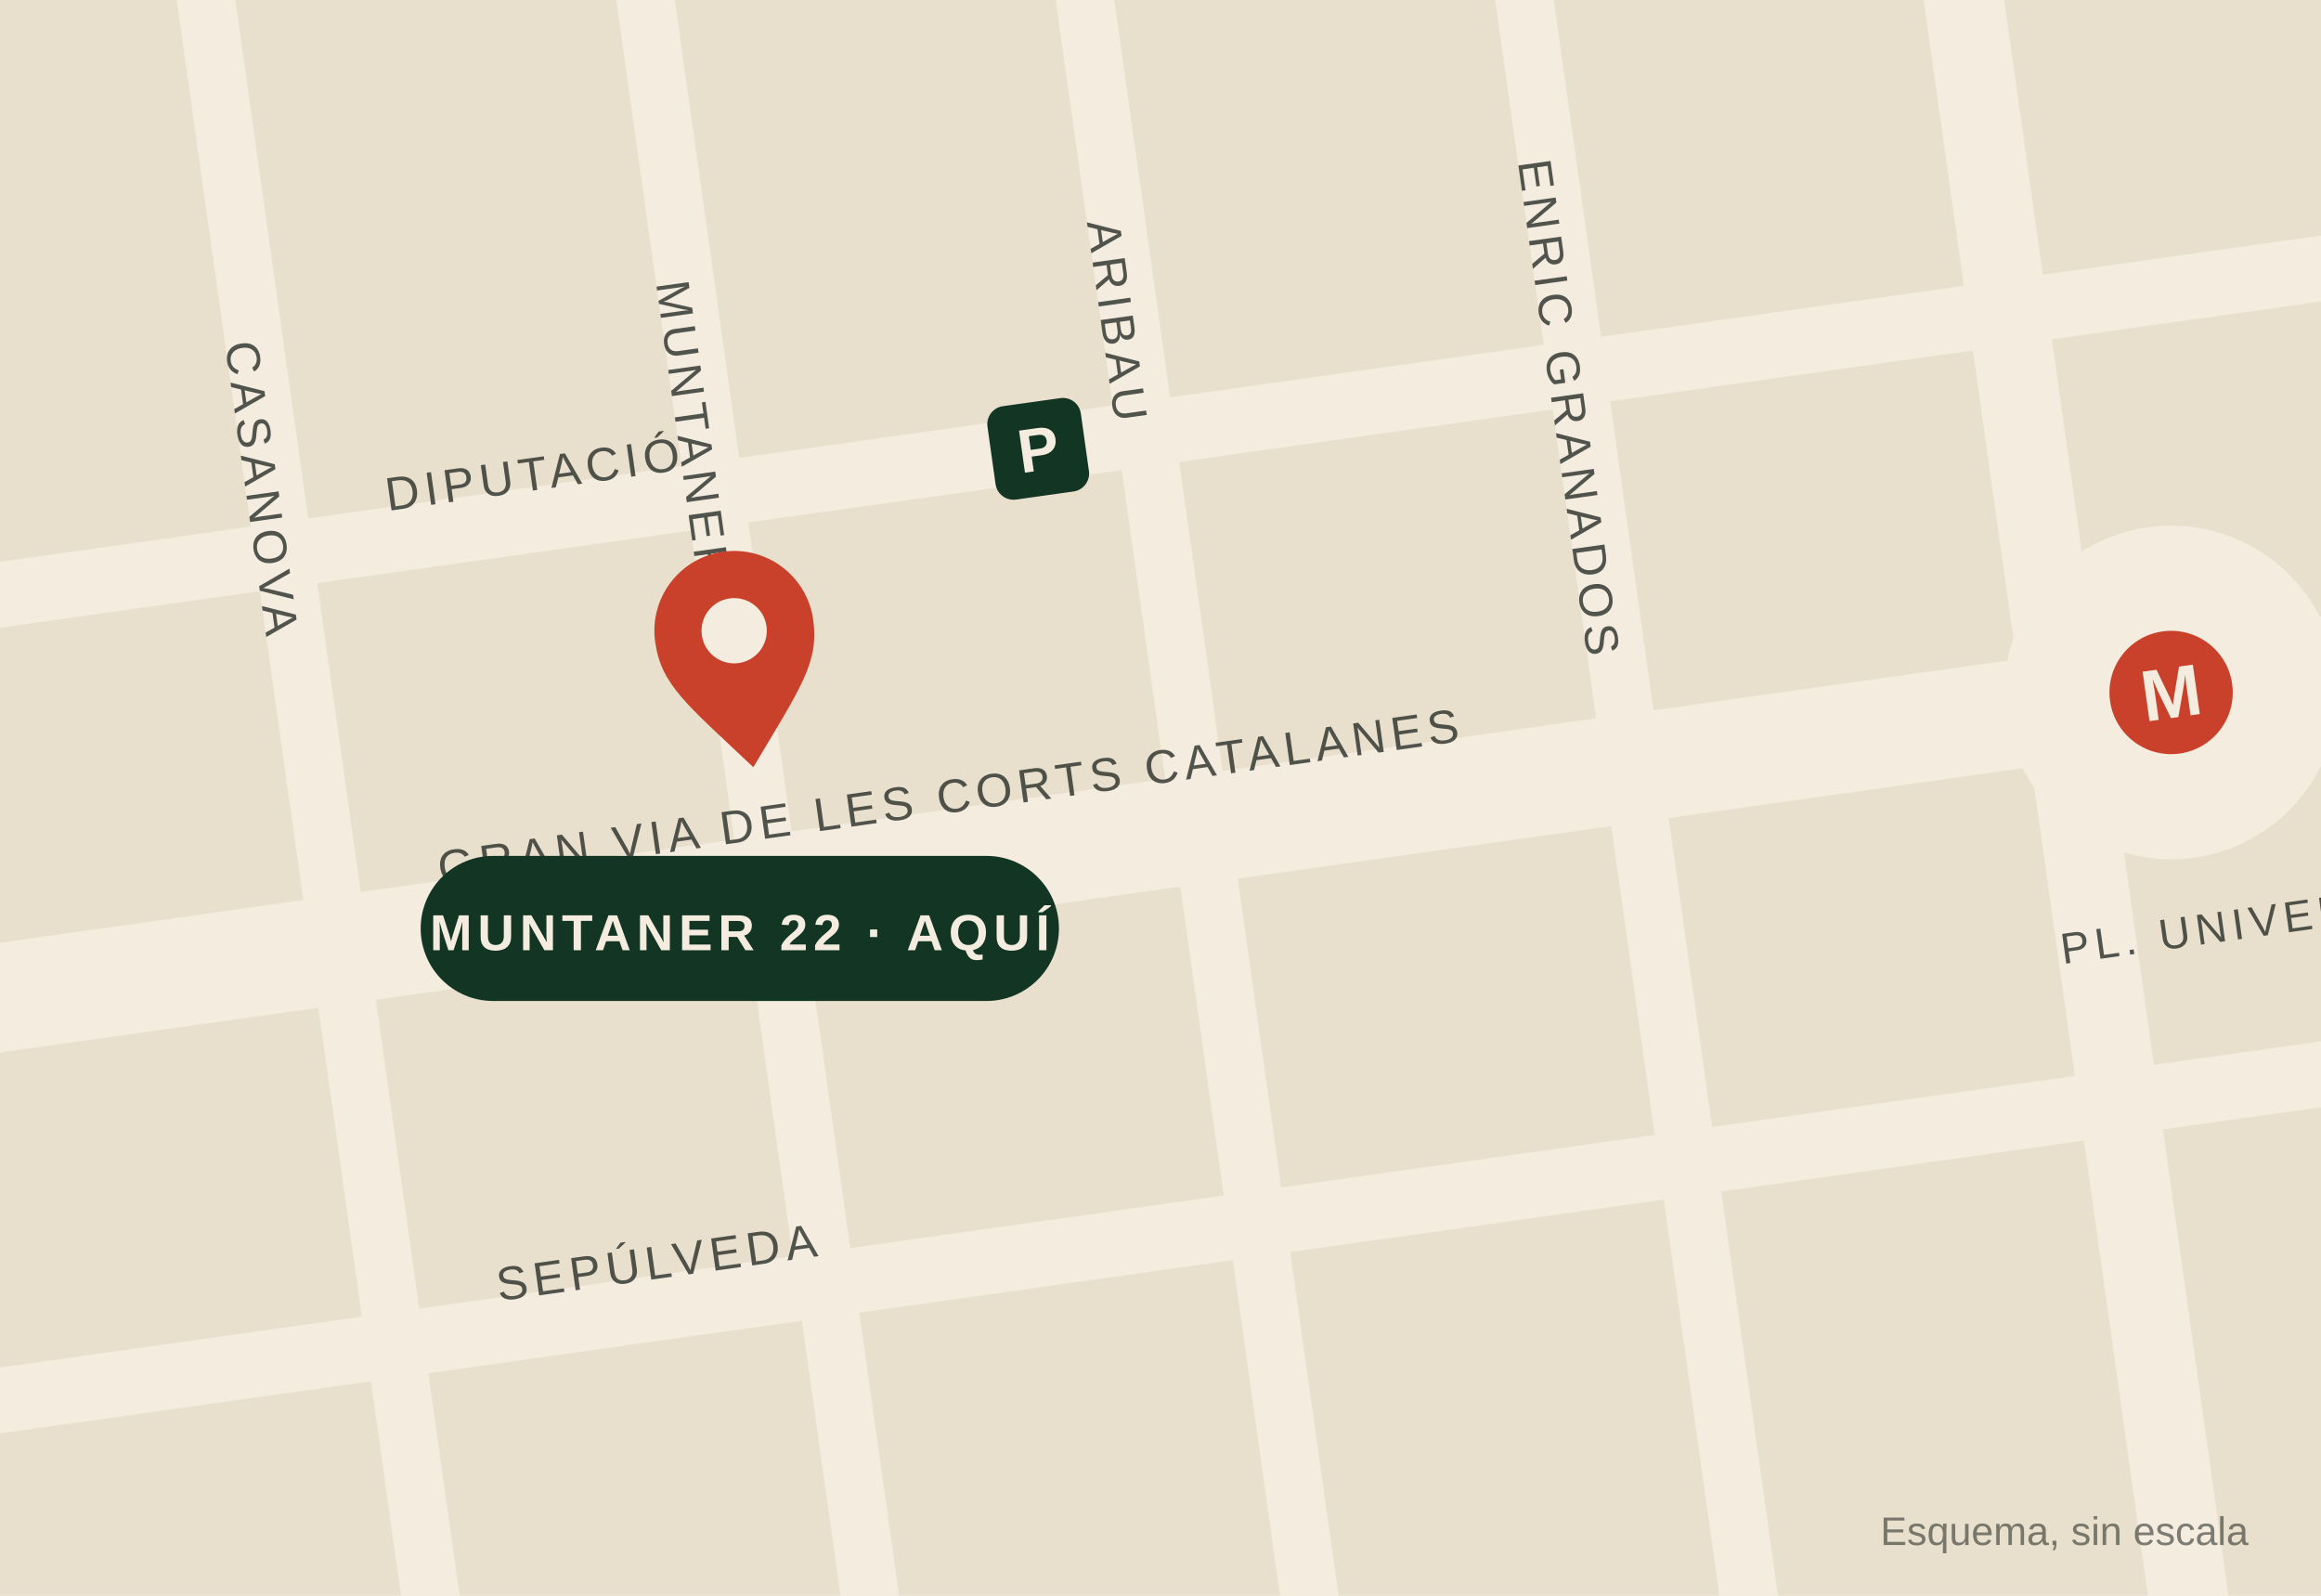
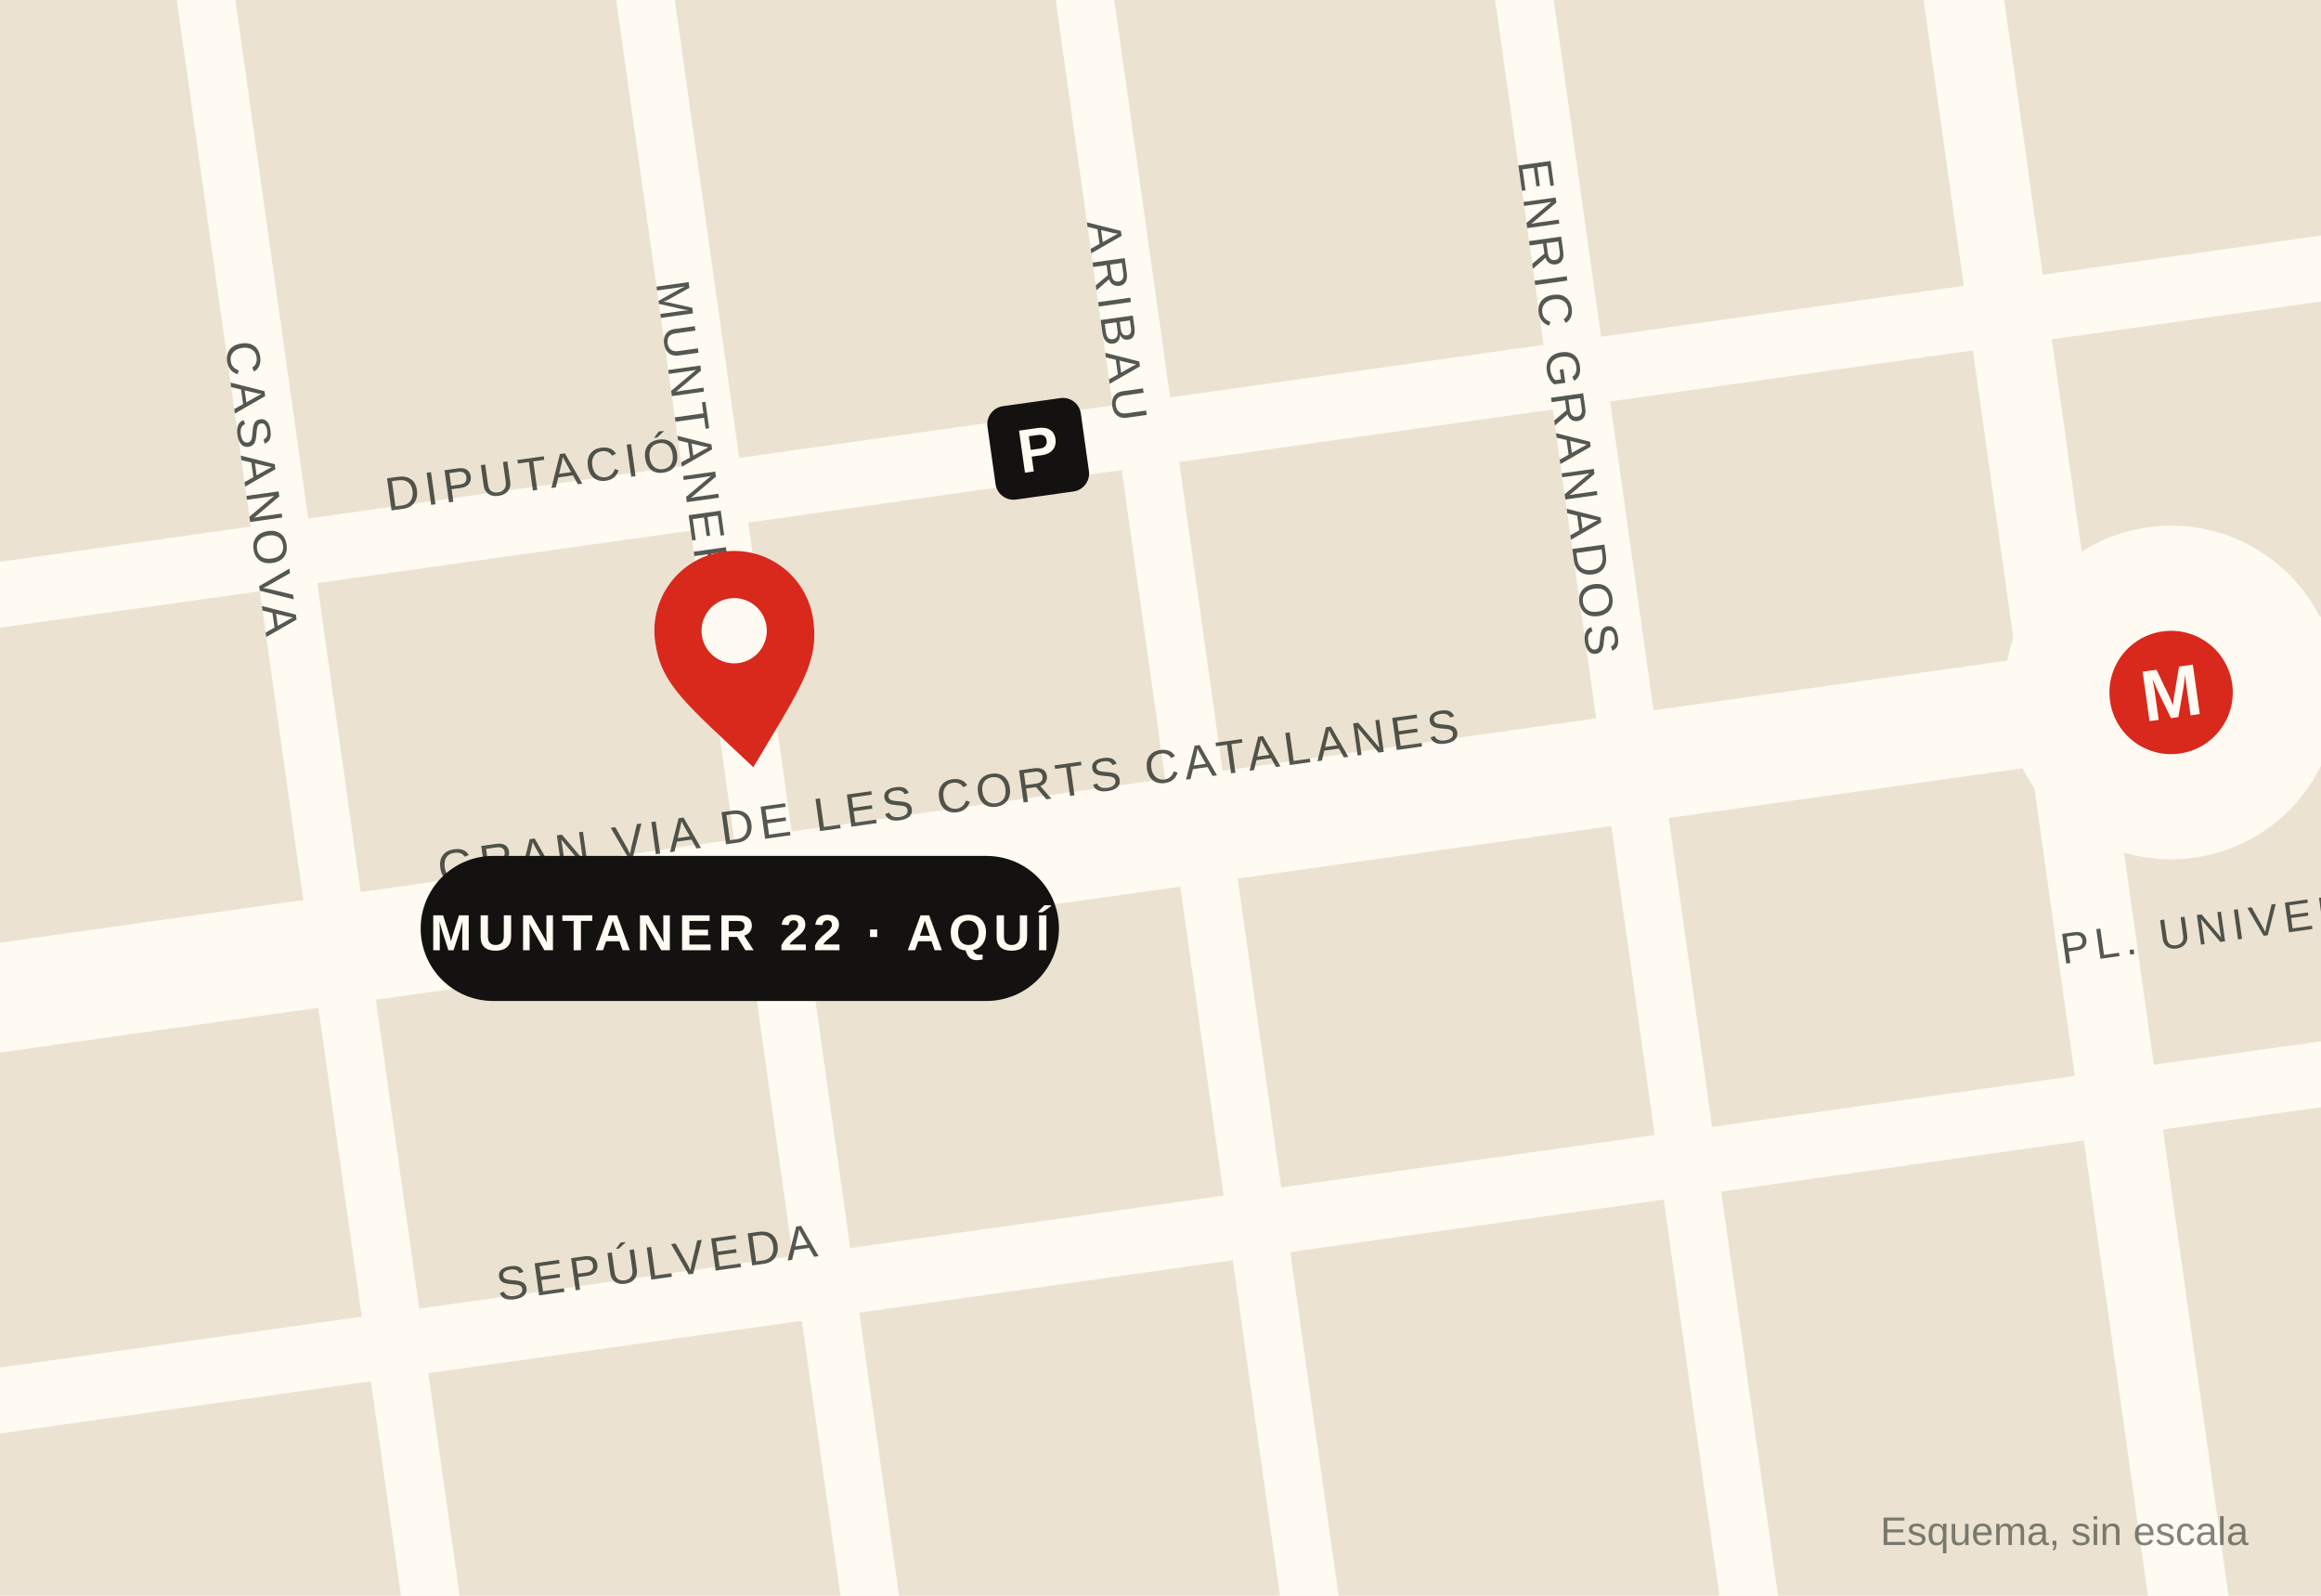
<svg xmlns="http://www.w3.org/2000/svg" viewBox="0 0 640 440" width="640" height="440" role="img" aria-labelledby="mapaTitulo">
-   <rect width="640" height="440" fill="#e9dfcd" />
+   <rect width="640" height="440" fill="#ece2d1" />
  <g transform="rotate(-8 320 220)">
-     <g stroke="#f3ecdf" stroke-linecap="round">
+     <g stroke="#fffaf2" stroke-linecap="round">
      <line x1="-60" y1="120" x2="720" y2="120" stroke-width="18" />
      <line x1="-60" y1="230" x2="720" y2="230" stroke-width="30" />
      <line x1="-60" y1="340" x2="720" y2="340" stroke-width="18" />
      <line x1="90" y1="-40" x2="90" y2="480" stroke-width="16" />
      <line x1="210" y1="-40" x2="210" y2="480" stroke-width="16" />
      <line x1="330" y1="-40" x2="330" y2="480" stroke-width="16" />
      <line x1="450" y1="-40" x2="450" y2="480" stroke-width="16" />
      <line x1="570" y1="-40" x2="570" y2="480" stroke-width="22" />
    </g>
-     <circle cx="600" cy="230" r="46" fill="#f3ecdf" />
+     <circle cx="600" cy="230" r="46" fill="#fffaf2" />
    <g font-family="Oswald, 'Arial Narrow', Arial, sans-serif" font-size="13" letter-spacing="1.5" fill="#1b211c" opacity=".75" text-transform="uppercase">
      <text x="120" y="112">DIPUTACIÓ</text>
      <text x="120" y="216">GRAN VIA DE LES CORTS CATALANES</text>
      <text x="120" y="332">SEPÚLVEDA</text>
      <text transform="translate(82 60) rotate(90)">CASANOVA</text>
      <text transform="translate(202 60) rotate(90)">MUNTANER</text>
      <text transform="translate(322 60) rotate(90)">ARIBAU</text>
      <text transform="translate(442 60) rotate(90)">ENRIC GRANADOS</text>
      <text transform="translate(565 -30) rotate(90)">BALMES</text>
      <text x="560" y="300" font-size="12">PL. UNIVERSITAT</text>
    </g>
    <g transform="translate(300 120)">
-       <rect x="-13" y="-13" width="26" height="26" rx="5" fill="#123524" />
-       <text x="0" y="6" text-anchor="middle" font-family="Oswald, Arial, sans-serif" font-weight="700" font-size="17" fill="#f3ecdf">P</text>
+       <rect x="-13" y="-13" width="26" height="26" rx="5" fill="#141210" />
+       <text x="0" y="6" text-anchor="middle" font-family="Oswald, Arial, sans-serif" font-weight="700" font-size="17" fill="#fffaf2">P</text>
    </g>
    <g transform="translate(600 230)">
-       <circle r="17" fill="#c9412b" />
-       <text x="0" y="7" text-anchor="middle" font-family="Oswald, Arial, sans-serif" font-weight="700" font-size="20" fill="#f3ecdf">M</text>
+       <circle r="17" fill="#d9281c" />
+       <text x="0" y="7" text-anchor="middle" font-family="Oswald, Arial, sans-serif" font-weight="700" font-size="20" fill="#fffaf2">M</text>
    </g>
    <g transform="translate(210 178)">
-       <path d="M0,18 C-16,-2 -22,-8 -22,-20 A22,22 0 1,1 22,-20 C22,-8 16,-2 0,18Z" fill="#c9412b" />
-       <circle cy="-20" r="9" fill="#f3ecdf" />
+       <path d="M0,18 C-16,-2 -22,-8 -22,-20 A22,22 0 1,1 22,-20 C22,-8 16,-2 0,18Z" fill="#d9281c" />
+       <circle cy="-20" r="9" fill="#fffaf2" />
    </g>
  </g>
  <g transform="translate(116 252)">
-     <rect x="0" y="-16" width="176" height="40" rx="20" fill="#123524" />
-     <text x="88" y="10" text-anchor="middle" font-family="Oswald, 'Arial Narrow', Arial, sans-serif" font-weight="600" font-size="14" letter-spacing="1.5" fill="#f3ecdf">MUNTANER 22 · AQUÍ</text>
+     <rect x="0" y="-16" width="176" height="40" rx="20" fill="#141210" />
+     <text x="88" y="10" text-anchor="middle" font-family="Oswald, 'Arial Narrow', Arial, sans-serif" font-weight="600" font-size="14" letter-spacing="1.5" fill="#fffaf2">MUNTANER 22 · AQUÍ</text>
  </g>
  <text x="620" y="426" text-anchor="end" font-family="Figtree, Arial, sans-serif" font-size="11" fill="#1b211c" opacity=".55">Esquema, sin escala</text>
</svg>
